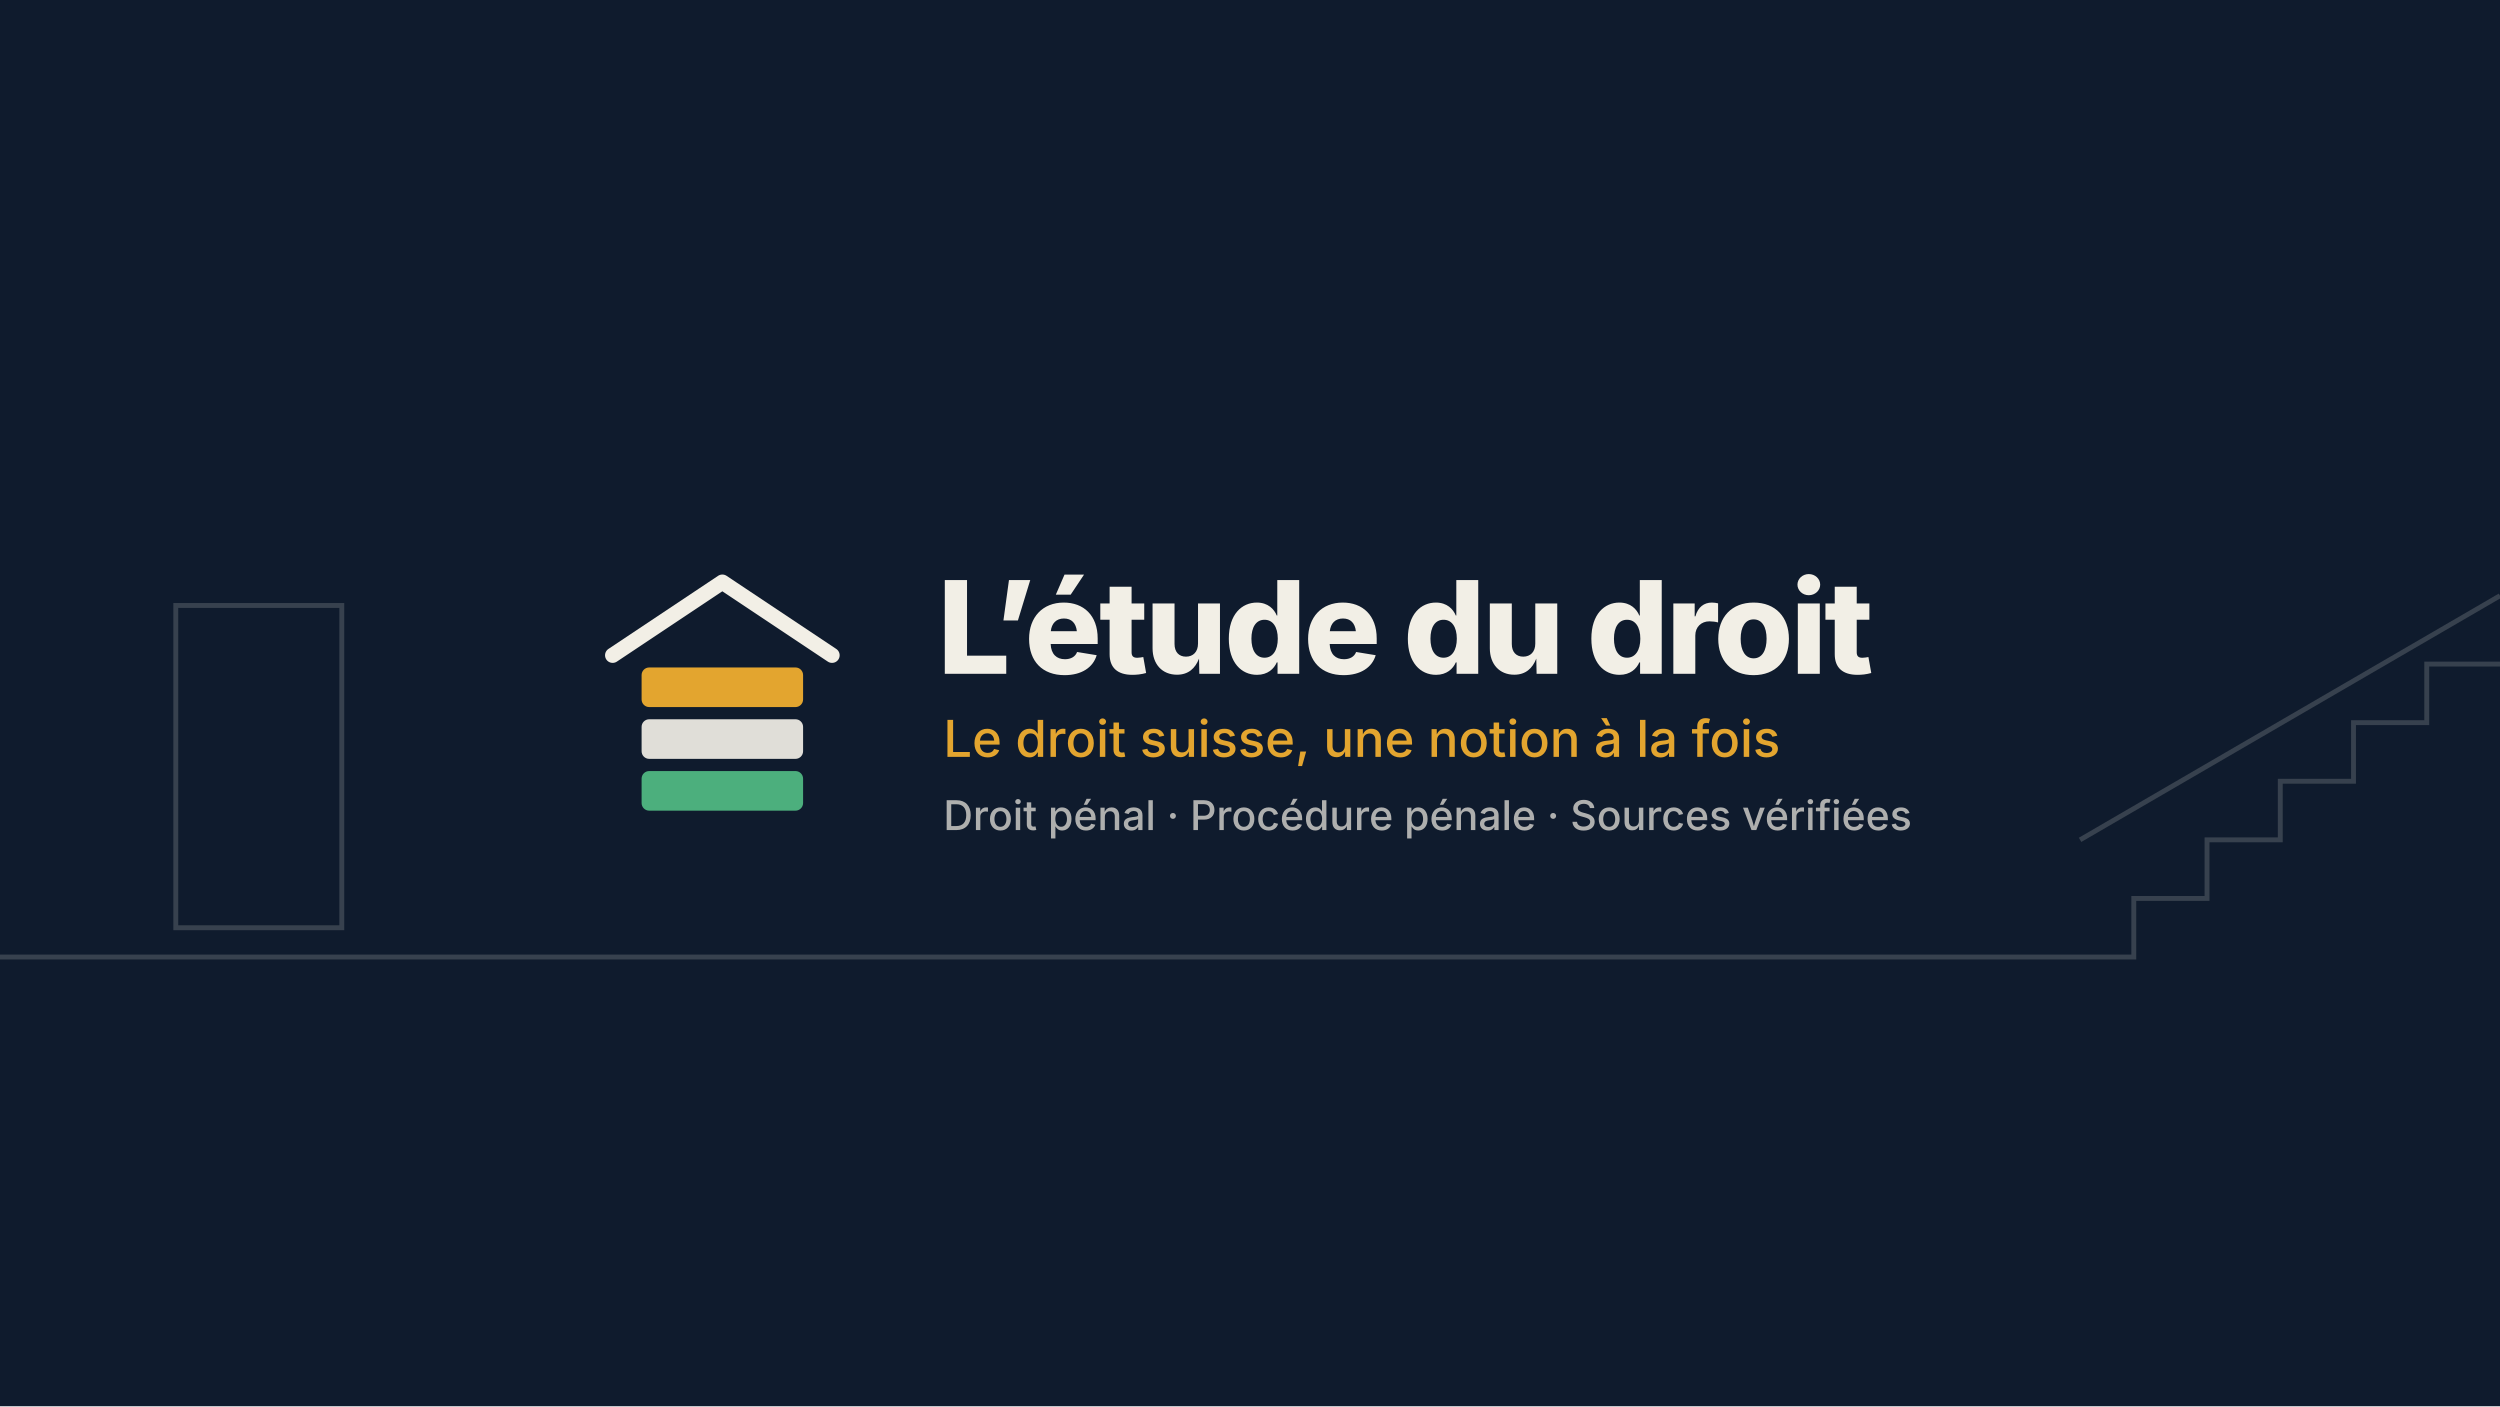
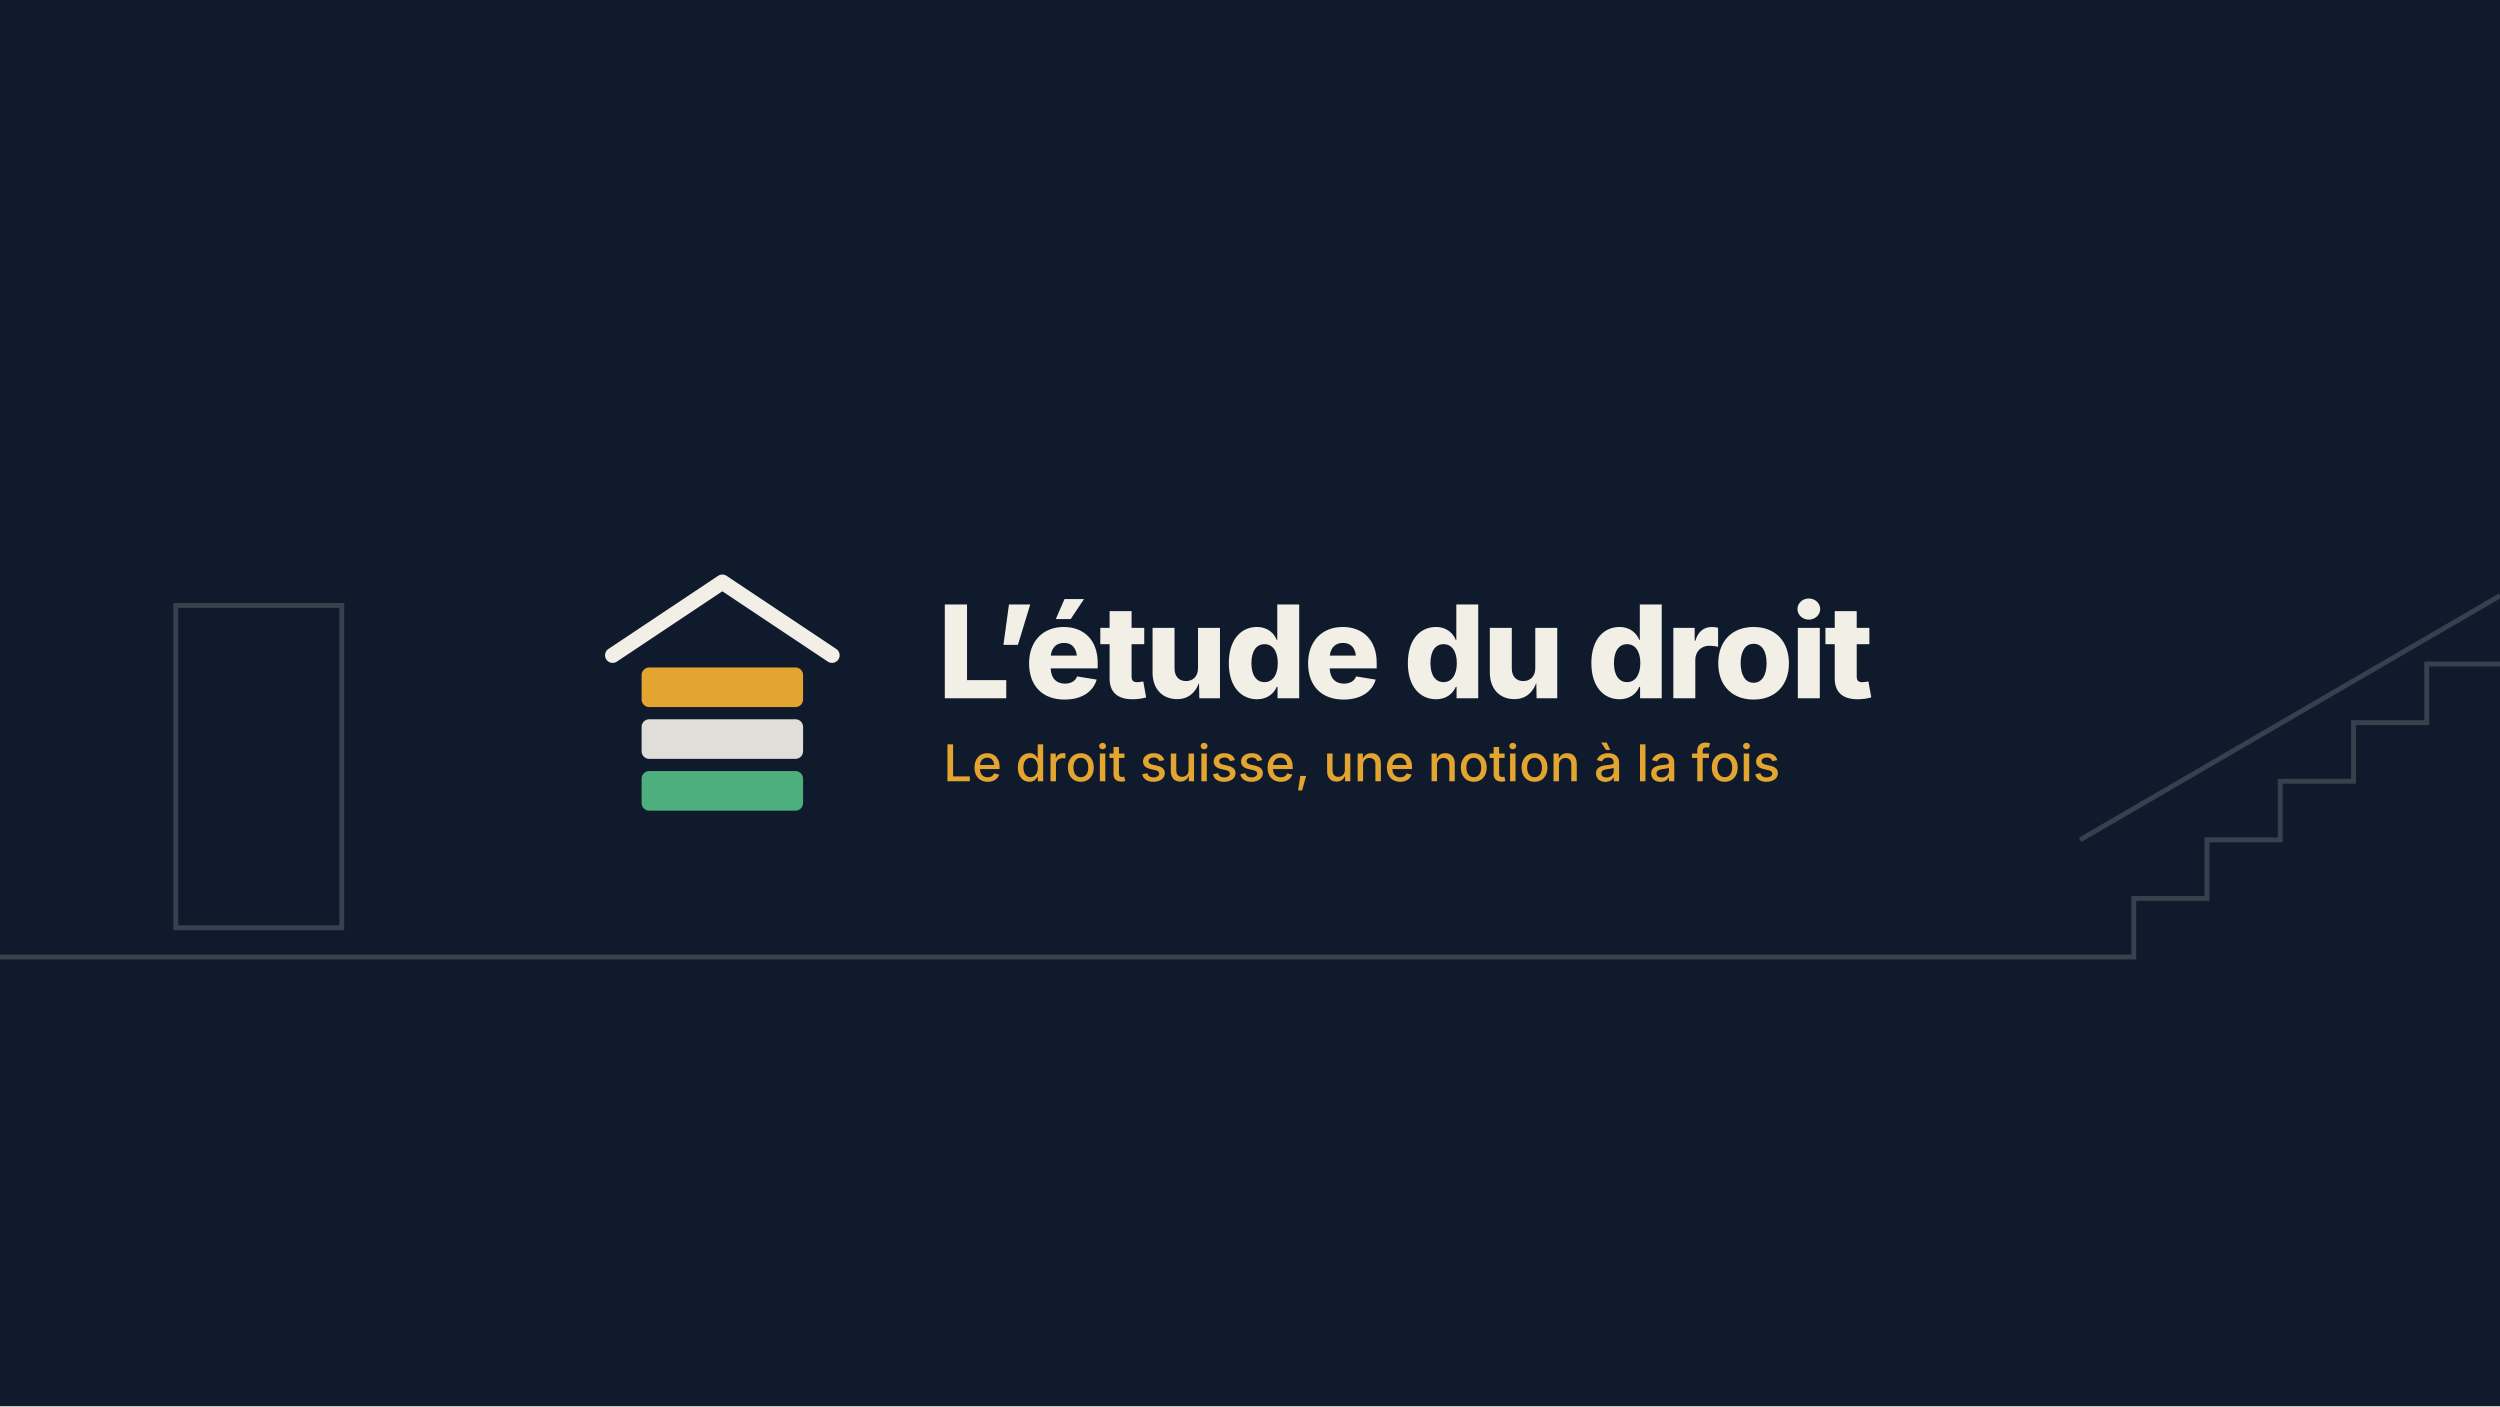
<svg xmlns="http://www.w3.org/2000/svg" viewBox="0 0 2560 1440" width="2560" height="1440">
  <rect width="2560" height="1440" fill="#0F1B2D" />
  <g fill="none" stroke="#F2EFE6" stroke-opacity="0.18" stroke-width="5">
    <path d="M2110 980 h75 v-60 h75 v-60 h75 v-60 h75 v-60 h75 v-60 h85" />
    <path d="M2130 860 L2560 610" />
    <rect x="180" y="620" width="170" height="330" />
    <line x1="0" y1="980" x2="2110" y2="980" />
  </g>
  <g transform="translate(540 515) scale(0.78)">
    <path d="M112 200 L256 104 L400 200" fill="none" stroke="#F2EFE6" stroke-width="20" stroke-linecap="round" stroke-linejoin="round" />
    <rect x="150" y="216" width="212" height="52" rx="10" fill="#E3A52F" />
    <rect x="150" y="284" width="212" height="52" rx="10" fill="#F2EFE6" fill-opacity="0.92" />
    <rect x="150" y="352" width="212" height="52" rx="10" fill="#4CAF7D" />
  </g>
-   <text x="960" y="690" font-family="Inter, sans-serif" font-weight="800" font-size="132" fill="#F2EFE6" letter-spacing="-3">L’étude du droit</text>
-   <text x="966" y="775" font-family="Inter, sans-serif" font-weight="500" font-size="52" fill="#E3A52F">Le droit suisse, une notion à la fois</text>
-   <text x="966" y="850" font-family="Inter, sans-serif" font-weight="500" font-size="42" fill="#F2EFE6" fill-opacity="0.7">Droit pénal · Procédure pénale · Sources vérifiées</text>
+   <text x="960" y="715" font-family="Inter, sans-serif" font-weight="800" font-size="132" fill="#F2EFE6" letter-spacing="-3">L’étude du droit</text>
+   <text x="966" y="800" font-family="Inter, sans-serif" font-weight="500" font-size="52" fill="#E3A52F">Le droit suisse, une notion à la fois</text>
</svg>
